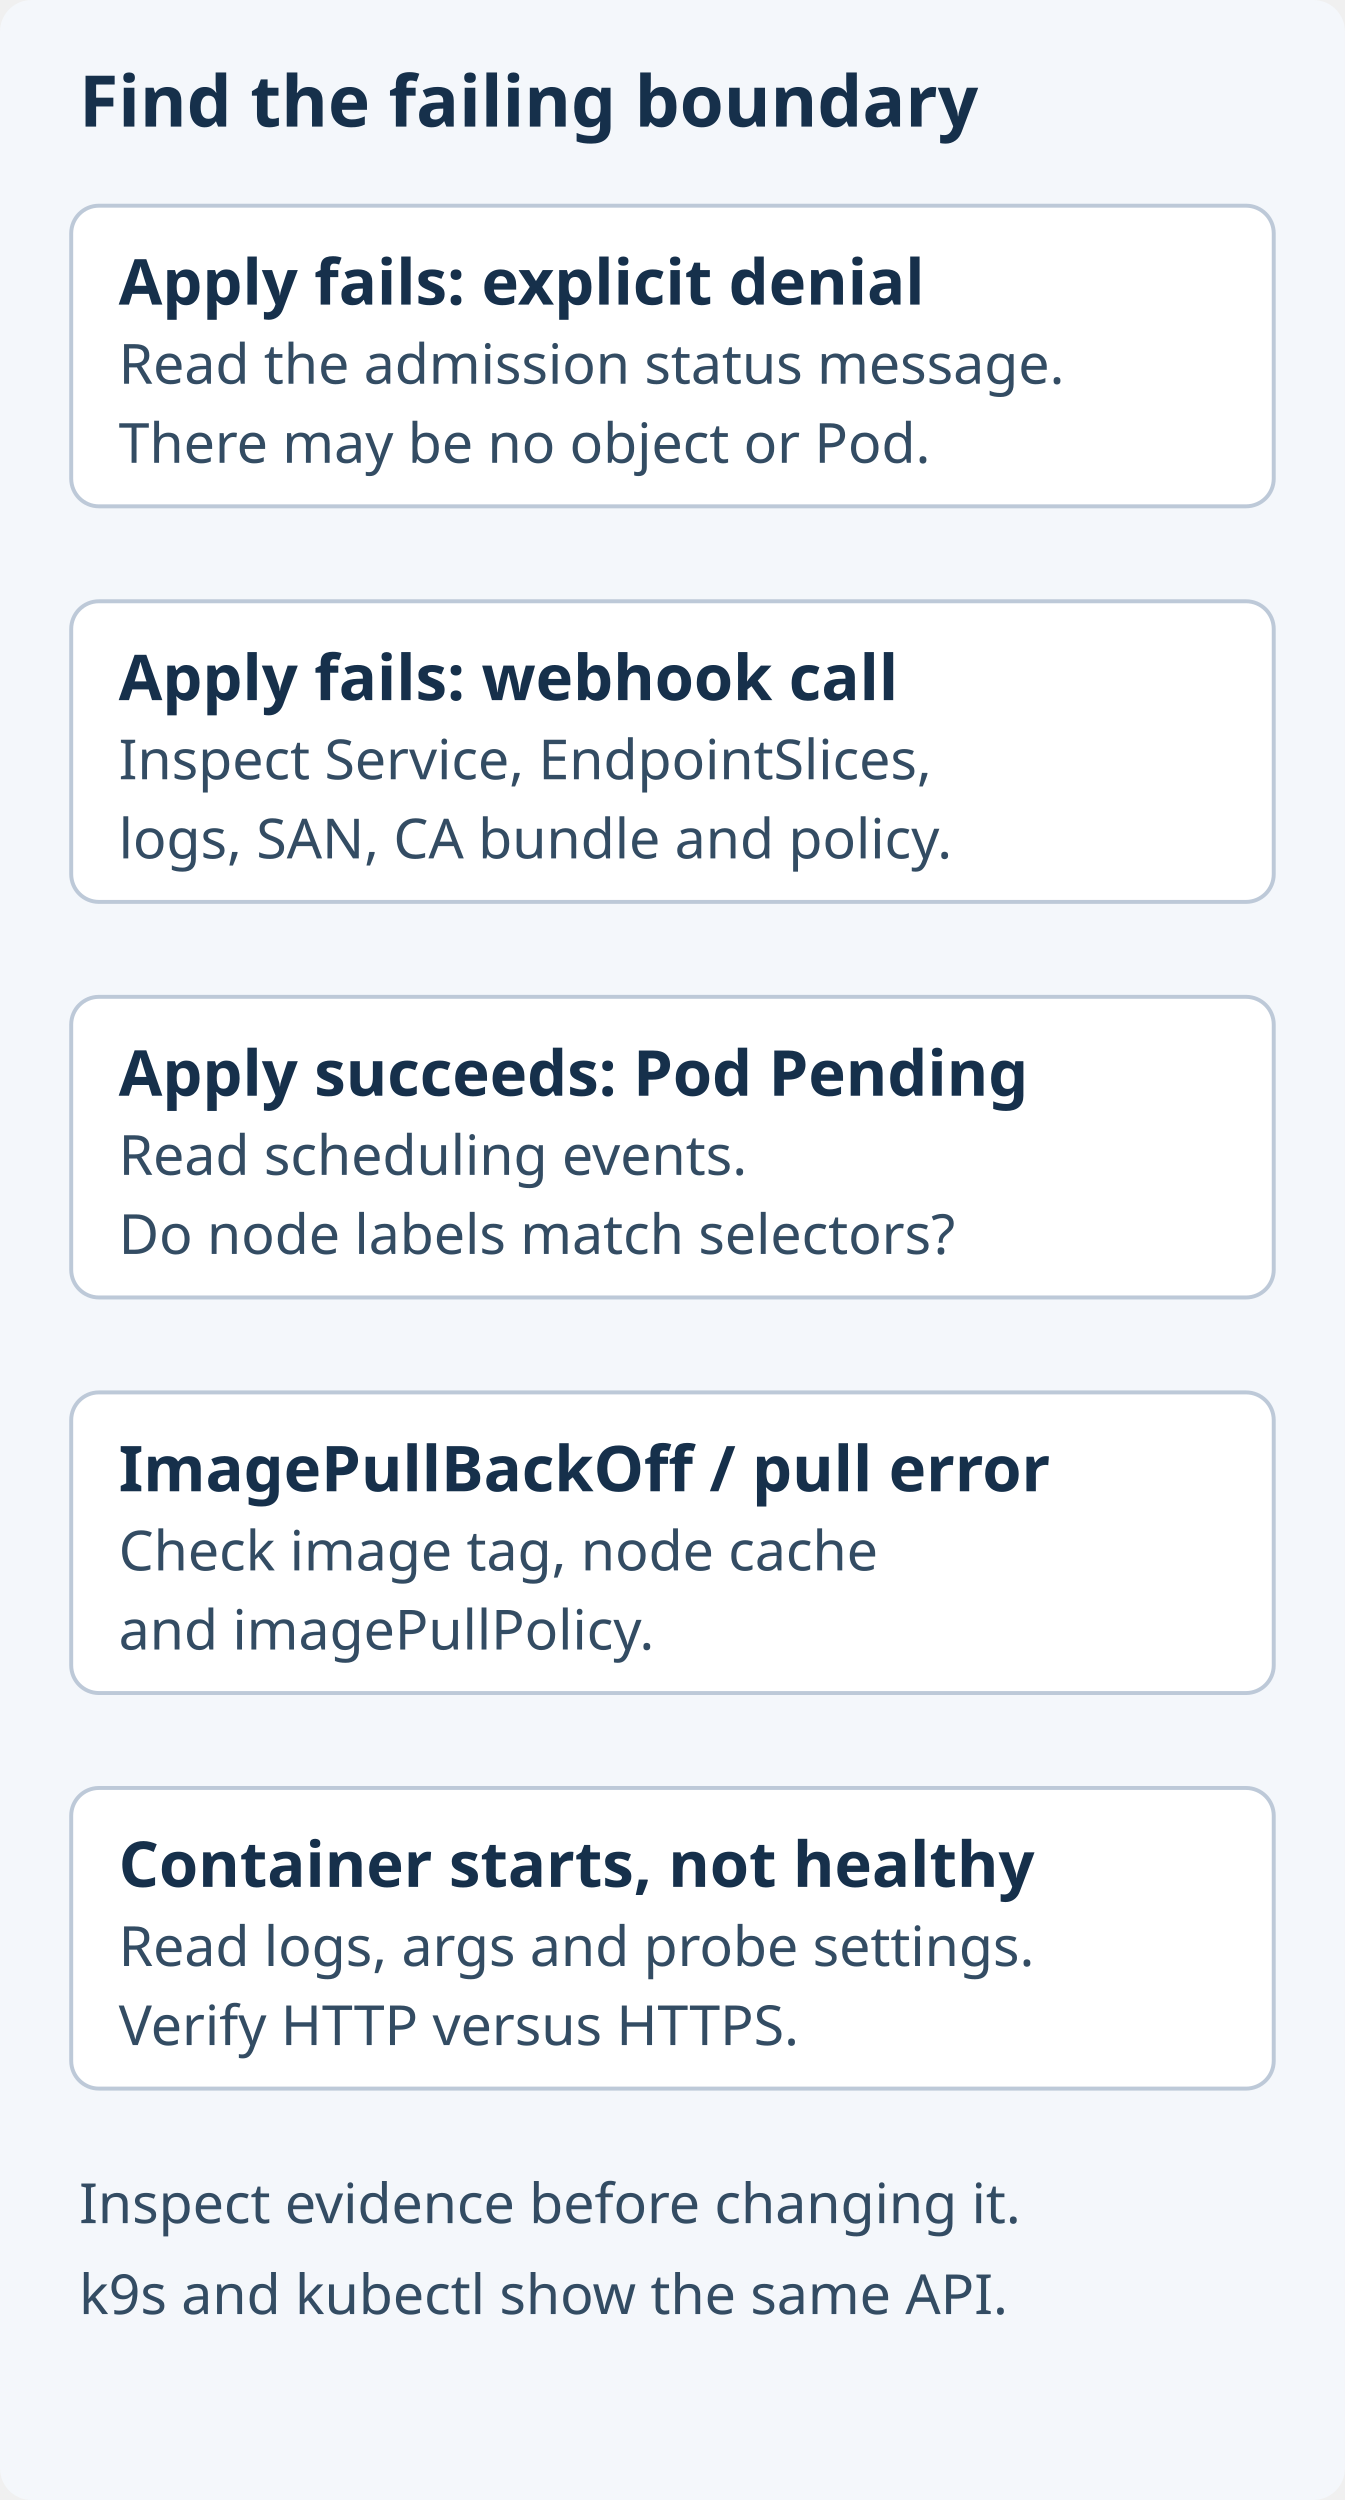
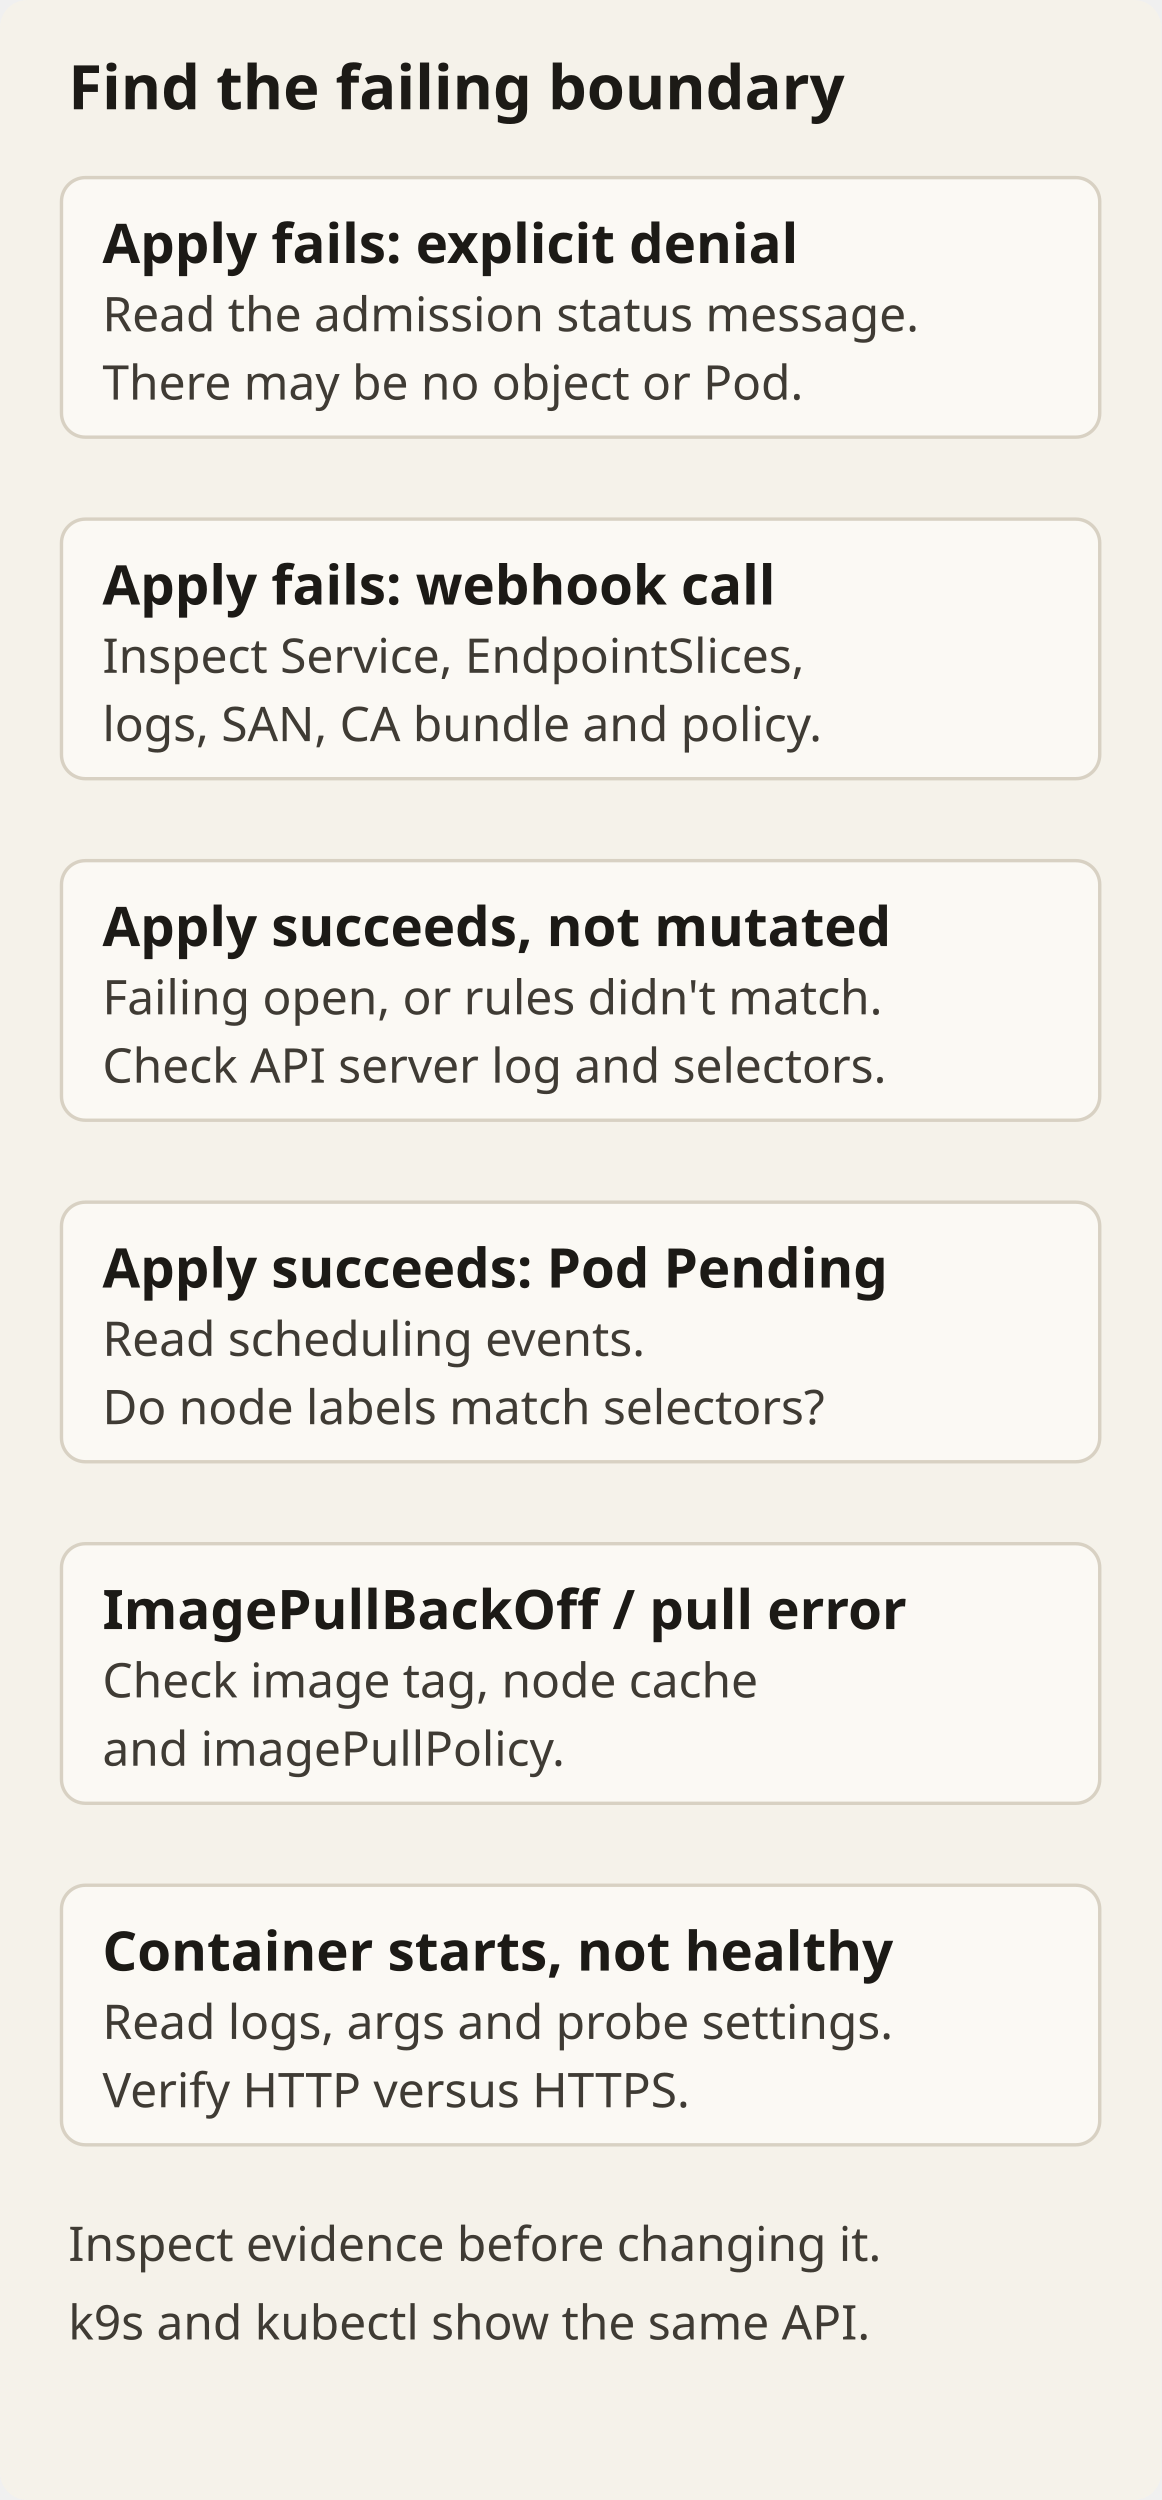
- <svg xmlns="http://www.w3.org/2000/svg" width="340" height="632" viewBox="0 0 340 632" role="img" aria-labelledby="title desc">
-   <style>.box{fill:#fff;stroke:#bdc9d8}.title{font:600 18px sans-serif;fill:#16304b}.label{font:600 16px sans-serif;fill:#16304b}.note{font:14px sans-serif;fill:#334c63}.arrow{stroke:#587289;stroke-width:2;fill:none}.highlight{fill:#c8efe4;opacity:0}</style>
+ <svg xmlns="http://www.w3.org/2000/svg" width="340" height="732" viewBox="0 0 340 732" role="img" aria-labelledby="title desc">
+   <style>.box{fill:#fbf9f4;stroke:#d8d1c3}.title{font:600 18px sans-serif;fill:#1c1a16}.label{font:600 16px sans-serif;fill:#1c1a16}.note{font:14px sans-serif;fill:#3f3b34}.arrow{stroke:#66615a;stroke-width:2;fill:none}.highlight{fill:#cfe0d2;opacity:0}@media (prefers-color-scheme:dark){[fill="#f5f2ea"]{fill:#1b1a17}.box{fill:#22201c;stroke:#57524a}text,.title,.label{fill:#ebe6da}.note{fill:#cfc9bc}.arrow,.wire{stroke:#a29c8f}[fill="#66615a"]{fill:#a29c8f}[stroke="#66615a"]{stroke:#a29c8f}.highlight{fill:#34493b}[fill="#ede8dd"]{fill:#2a2823}[stroke="#d8d1c3"]{stroke:#57524a}[fill="#e3eae1"]{fill:#26332c}[stroke="#9bb5a3"]{stroke:#4f6b5a}.call{stroke:#9bc4a8}[fill="#23523e"]{fill:#9bc4a8}[fill="#f3e6cc"]{fill:#3a3022}[stroke="#b9975a"]{stroke:#8a7346}}</style>
  <defs>
    <marker id="arrow" viewBox="0 0 10 10" refX="8" refY="5" markerWidth="6" markerHeight="6" orient="auto-start-reverse">
-       <path d="M 0 0 L 10 5 L 0 10 z" fill="#587289" />
+       <path d="M 0 0 L 10 5 L 0 10 z" fill="#66615a" />
    </marker>
  </defs>
-   <rect width="340" height="632" rx="8" fill="#f4f7fb" />
+   <rect width="340" height="732" rx="8" fill="#f5f2ea" />
  <text x="20" y="32" class="title">Find the failing boundary</text>
  <rect x="18" y="52" width="304" height="76" rx="7" class="box" />
  <text x="30" y="77" class="label">Apply fails: explicit denial</text>
  <text x="30" y="97" class="note">Read the admission status message.</text>
  <text x="30" y="117" class="note">There may be no object or Pod.</text>
  <rect x="18" y="152" width="304" height="76" rx="7" class="box" />
  <text x="30" y="177" class="label">Apply fails: webhook call</text>
  <text x="30" y="197" class="note">Inspect Service, EndpointSlices,</text>
  <text x="30" y="217" class="note">logs, SAN, CA bundle and policy.</text>
  <rect x="18" y="252" width="304" height="76" rx="7" class="box" />
-   <text x="30" y="277" class="label">Apply succeeds: Pod Pending</text>
-   <text x="30" y="297" class="note">Read scheduling events.</text>
-   <text x="30" y="317" class="note">Do node labels match selectors?</text>
+   <text x="30" y="277" class="label">Apply succeeds, not mutated</text>
+   <text x="30" y="297" class="note">Failing open, or rules didn't match.</text>
+   <text x="30" y="317" class="note">Check API server log and selectors.</text>
  <rect x="18" y="352" width="304" height="76" rx="7" class="box" />
-   <text x="30" y="377" class="label">ImagePullBackOff / pull error</text>
-   <text x="30" y="397" class="note">Check image tag, node cache</text>
-   <text x="30" y="417" class="note">and imagePullPolicy.</text>
+   <text x="30" y="377" class="label">Apply succeeds: Pod Pending</text>
+   <text x="30" y="397" class="note">Read scheduling events.</text>
+   <text x="30" y="417" class="note">Do node labels match selectors?</text>
  <rect x="18" y="452" width="304" height="76" rx="7" class="box" />
-   <text x="30" y="477" class="label">Container starts, not healthy</text>
-   <text x="30" y="497" class="note">Read logs, args and probe settings.</text>
-   <text x="30" y="517" class="note">Verify HTTP versus HTTPS.</text>
-   <text x="20" y="562" class="note">Inspect evidence before changing it.</text>
-   <text x="20" y="585" class="note">k9s and kubectl show the same API.</text>
+   <text x="30" y="477" class="label">ImagePullBackOff / pull error</text>
+   <text x="30" y="497" class="note">Check image tag, node cache</text>
+   <text x="30" y="517" class="note">and imagePullPolicy.</text>
+   <rect x="18" y="552" width="304" height="76" rx="7" class="box" />
+   <text x="30" y="577" class="label">Container starts, not healthy</text>
+   <text x="30" y="597" class="note">Read logs, args and probe settings.</text>
+   <text x="30" y="617" class="note">Verify HTTP versus HTTPS.</text>
+   <text x="20" y="662" class="note">Inspect evidence before changing it.</text>
+   <text x="20" y="685" class="note">k9s and kubectl show the same API.</text>
</svg>
